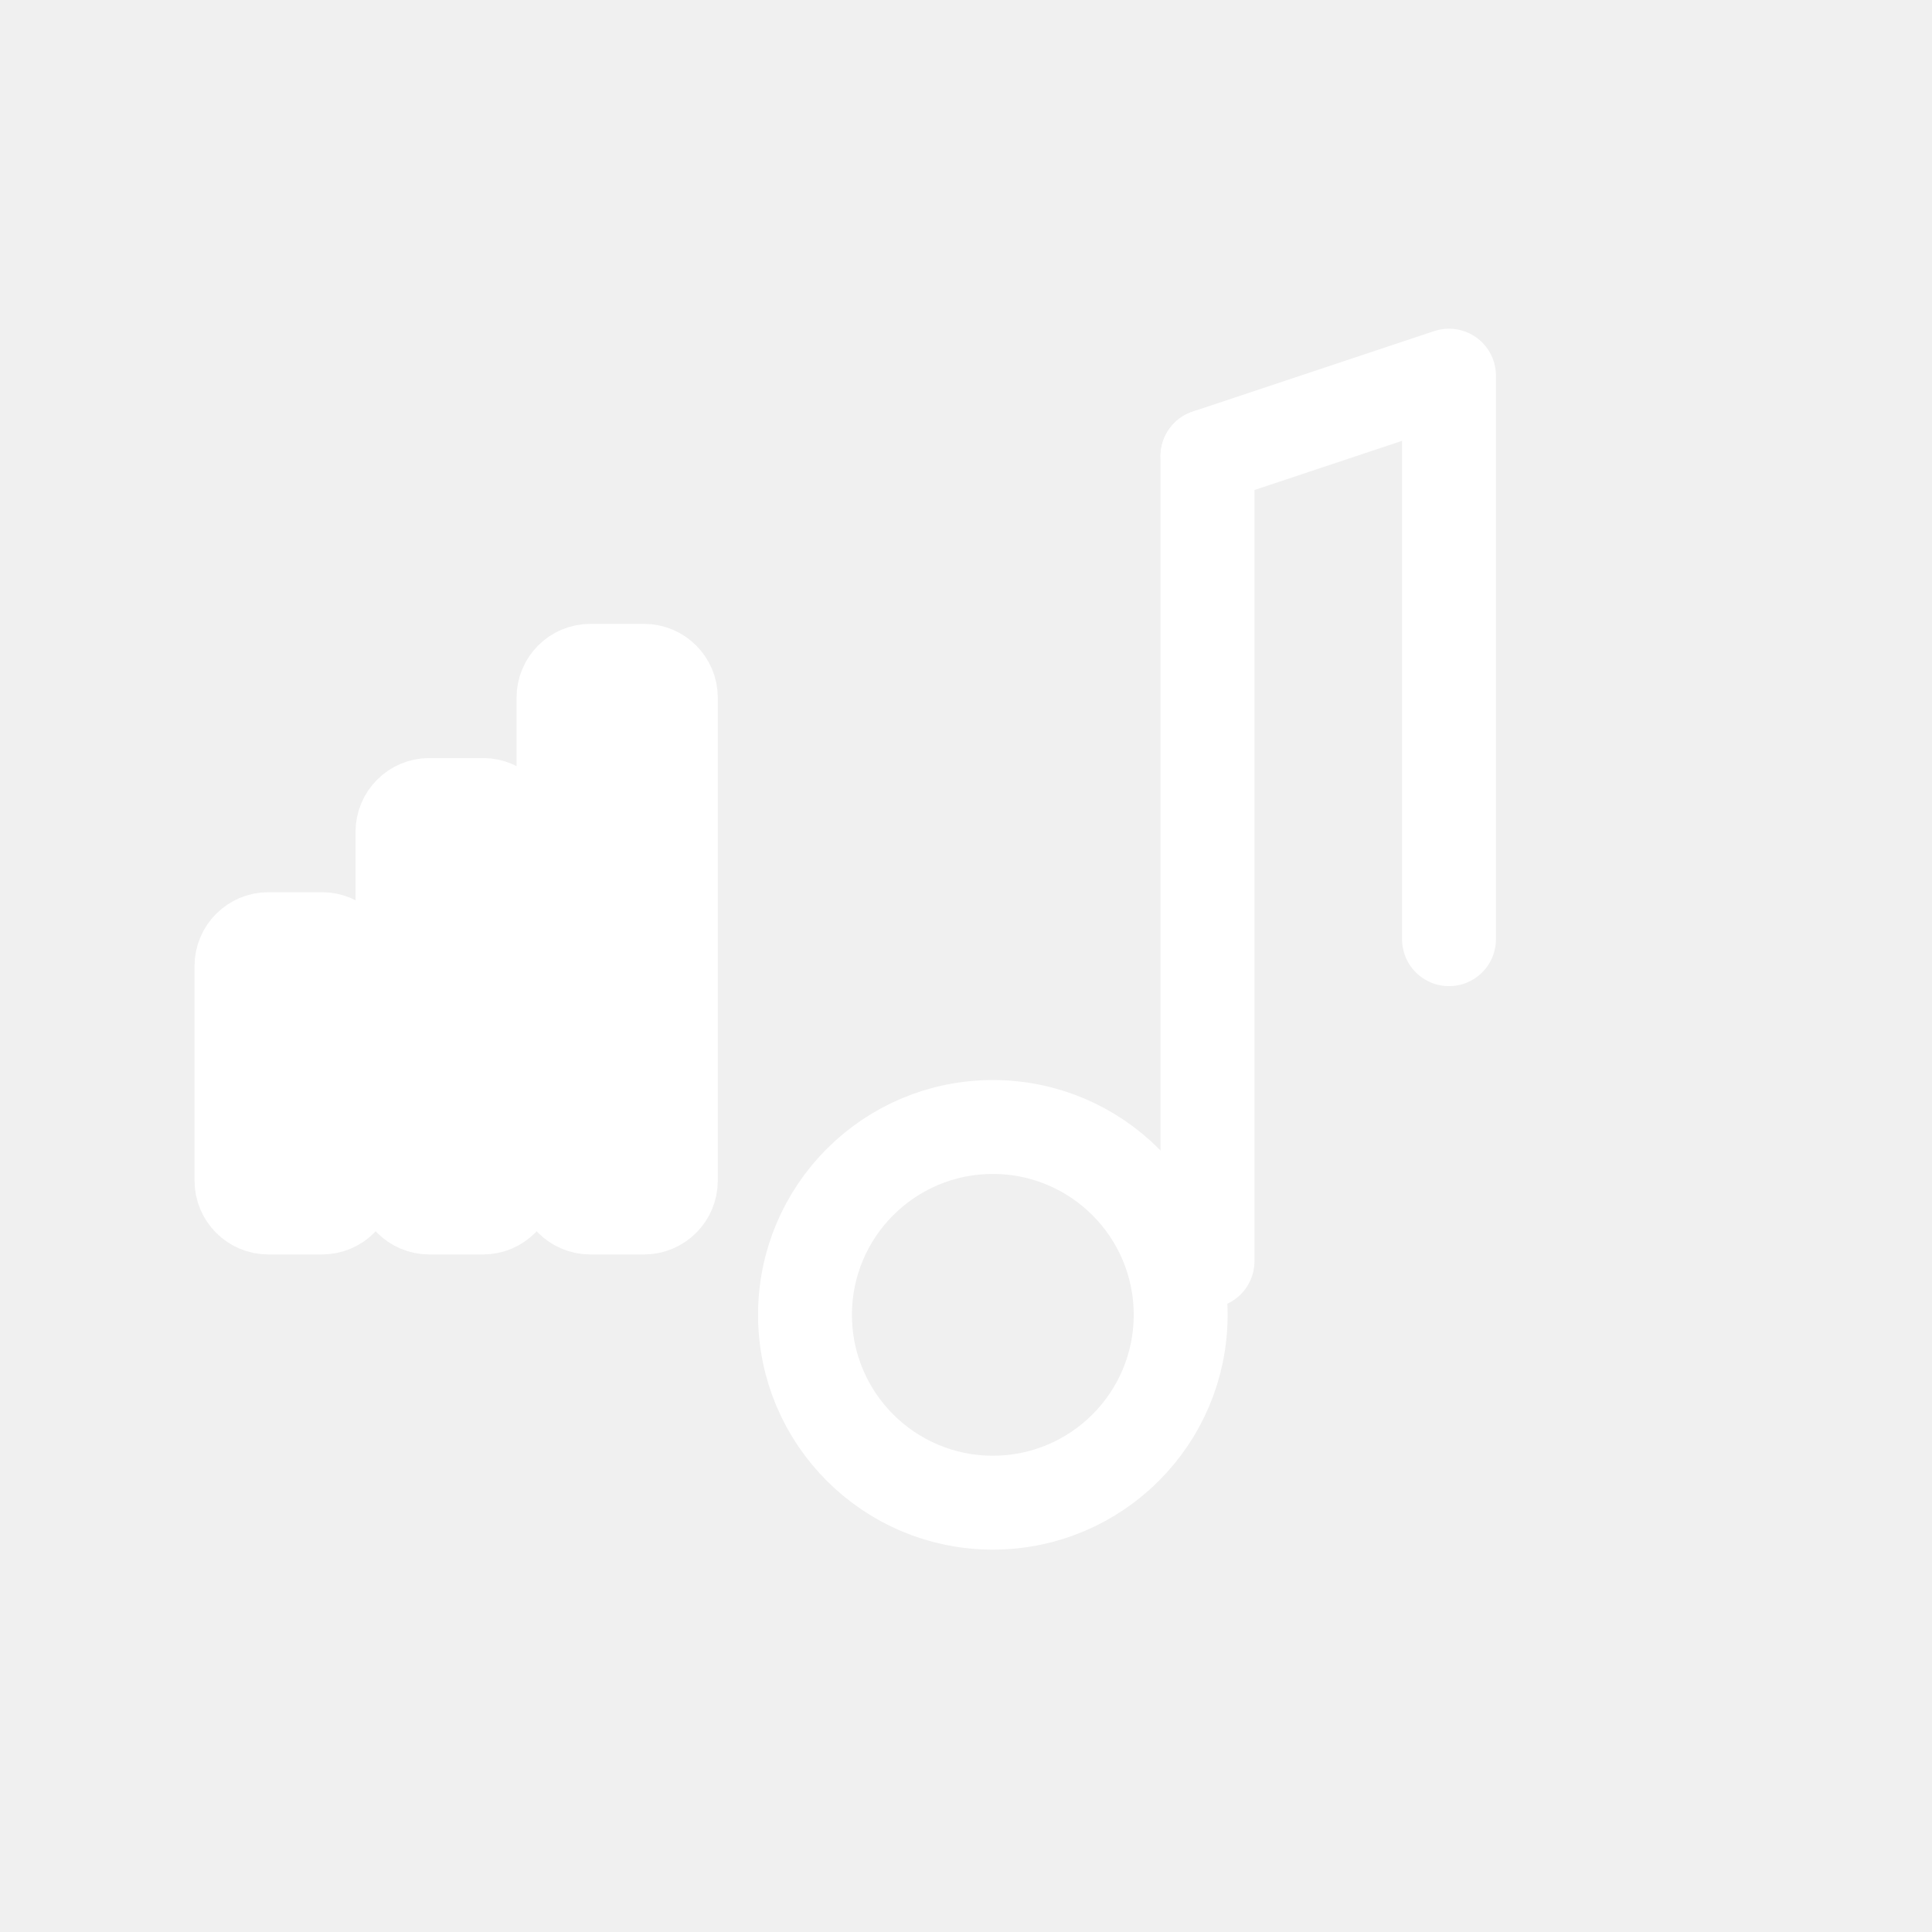
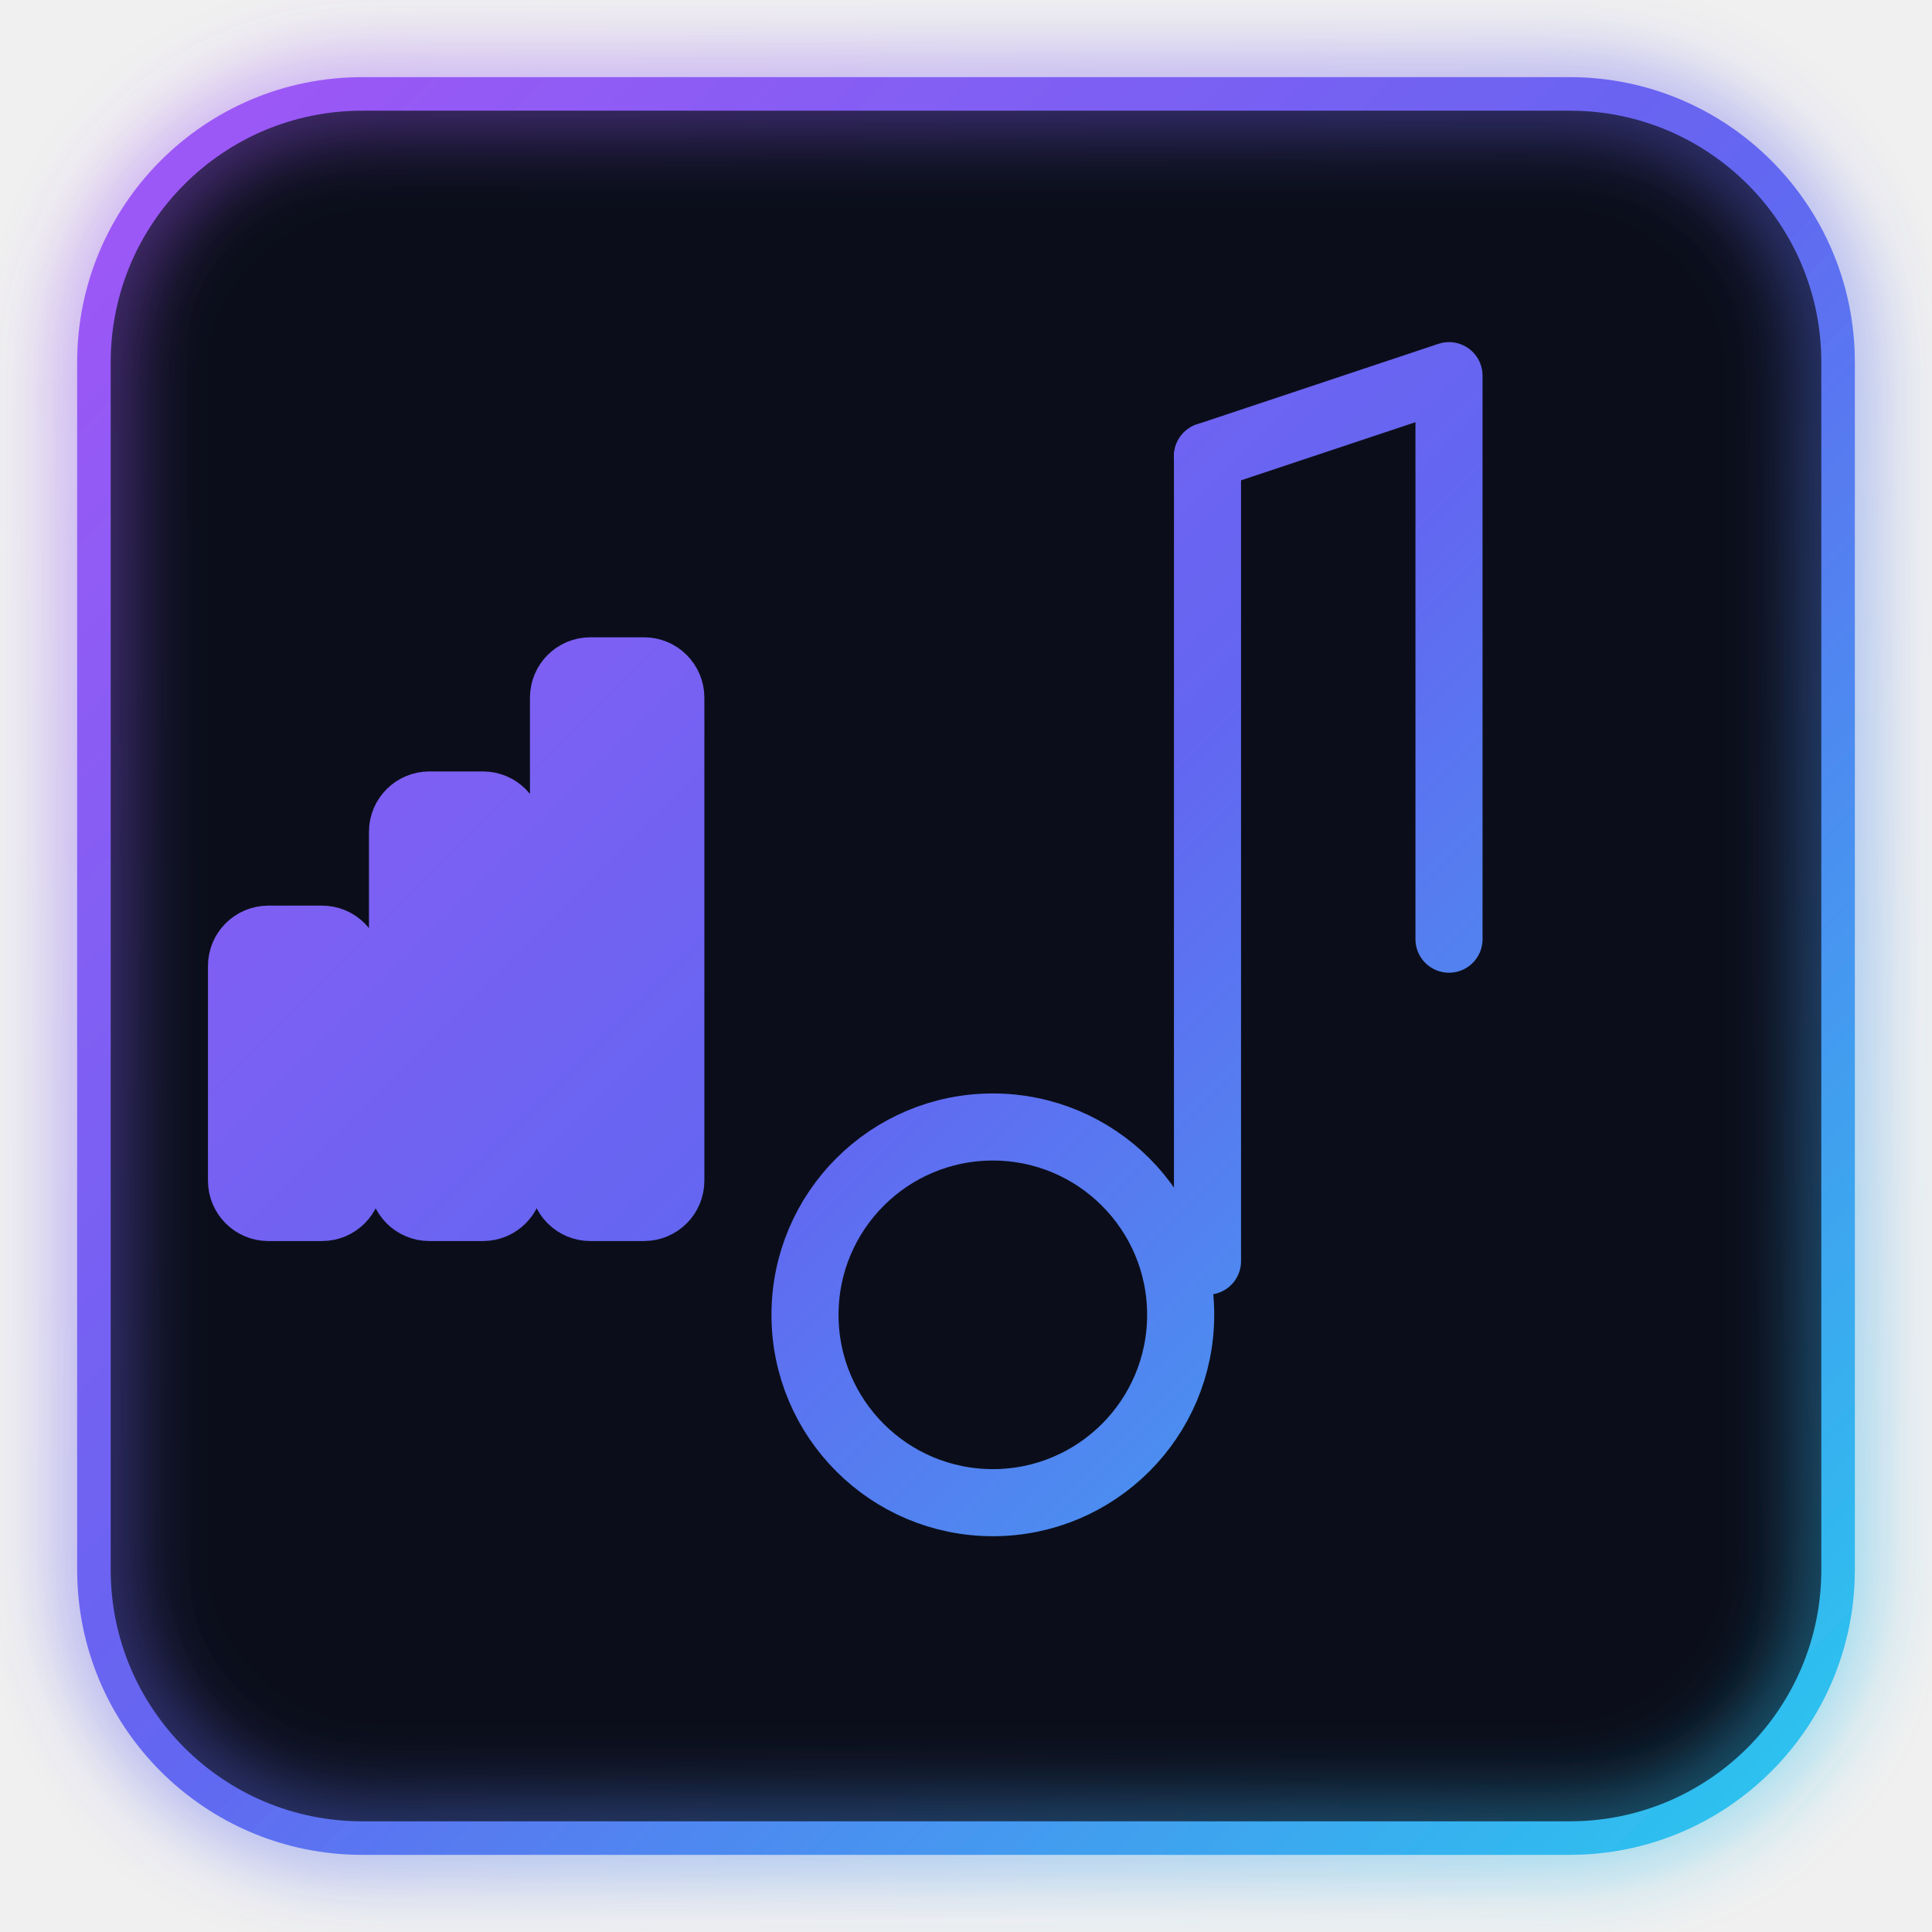
<svg xmlns="http://www.w3.org/2000/svg" viewBox="0 0 288 288">
-   <g fill="none" stroke="#ffffff" stroke-width="14" stroke-linecap="round" stroke-linejoin="round">
+   <defs>
+     <linearGradient id="g" x1="0" y1="0" x2="288" y2="288" gradientUnits="userSpaceOnUse">
+       <stop offset="0" stop-color="#A855F7" />
+       <stop offset=".5" stop-color="#6366F1" />
+       <stop offset="1" stop-color="#22D3EE" />
+     </linearGradient>
+     <filter id="glow" x="-50%" y="-50%" width="200%" height="200%">
+       <feGaussianBlur stdDeviation="6" result="b" />
+       <feMerge>
+         <feMergeNode in="b" />
+         <feMergeNode in="SourceGraphic" />
+       </feMerge>
+     </filter>
+   </defs>
+   <rect x="14" y="14" width="260" height="260" rx="40" fill="#0B0E1A" />
+   <rect x="14" y="14" width="260" height="260" rx="40" fill="none" stroke="url(#g)" stroke-width="5" filter="url(#glow)" />
+   <g fill="none" stroke="url(#g)" stroke-width="10" stroke-linecap="round" stroke-linejoin="round">
    <path d="M 180 68 L 180 188" />
    <circle cx="148" cy="196" r="28" />
    <path d="M 180 68 L 216 56 L 216 140" />
-     <rect x="60" y="120" width="16" height="60" rx="4" fill="#ffffff" />
-     <rect x="84" y="100" width="16" height="80" rx="4" fill="#ffffff" />
-     <rect x="36" y="140" width="16" height="40" rx="4" fill="#ffffff" />
+     <rect x="60" y="120" width="16" height="60" rx="4" fill="url(#g)" />
+     <rect x="84" y="100" width="16" height="80" rx="4" fill="url(#g)" />
+     <rect x="36" y="140" width="16" height="40" rx="4" fill="url(#g)" />
  </g>
</svg>
